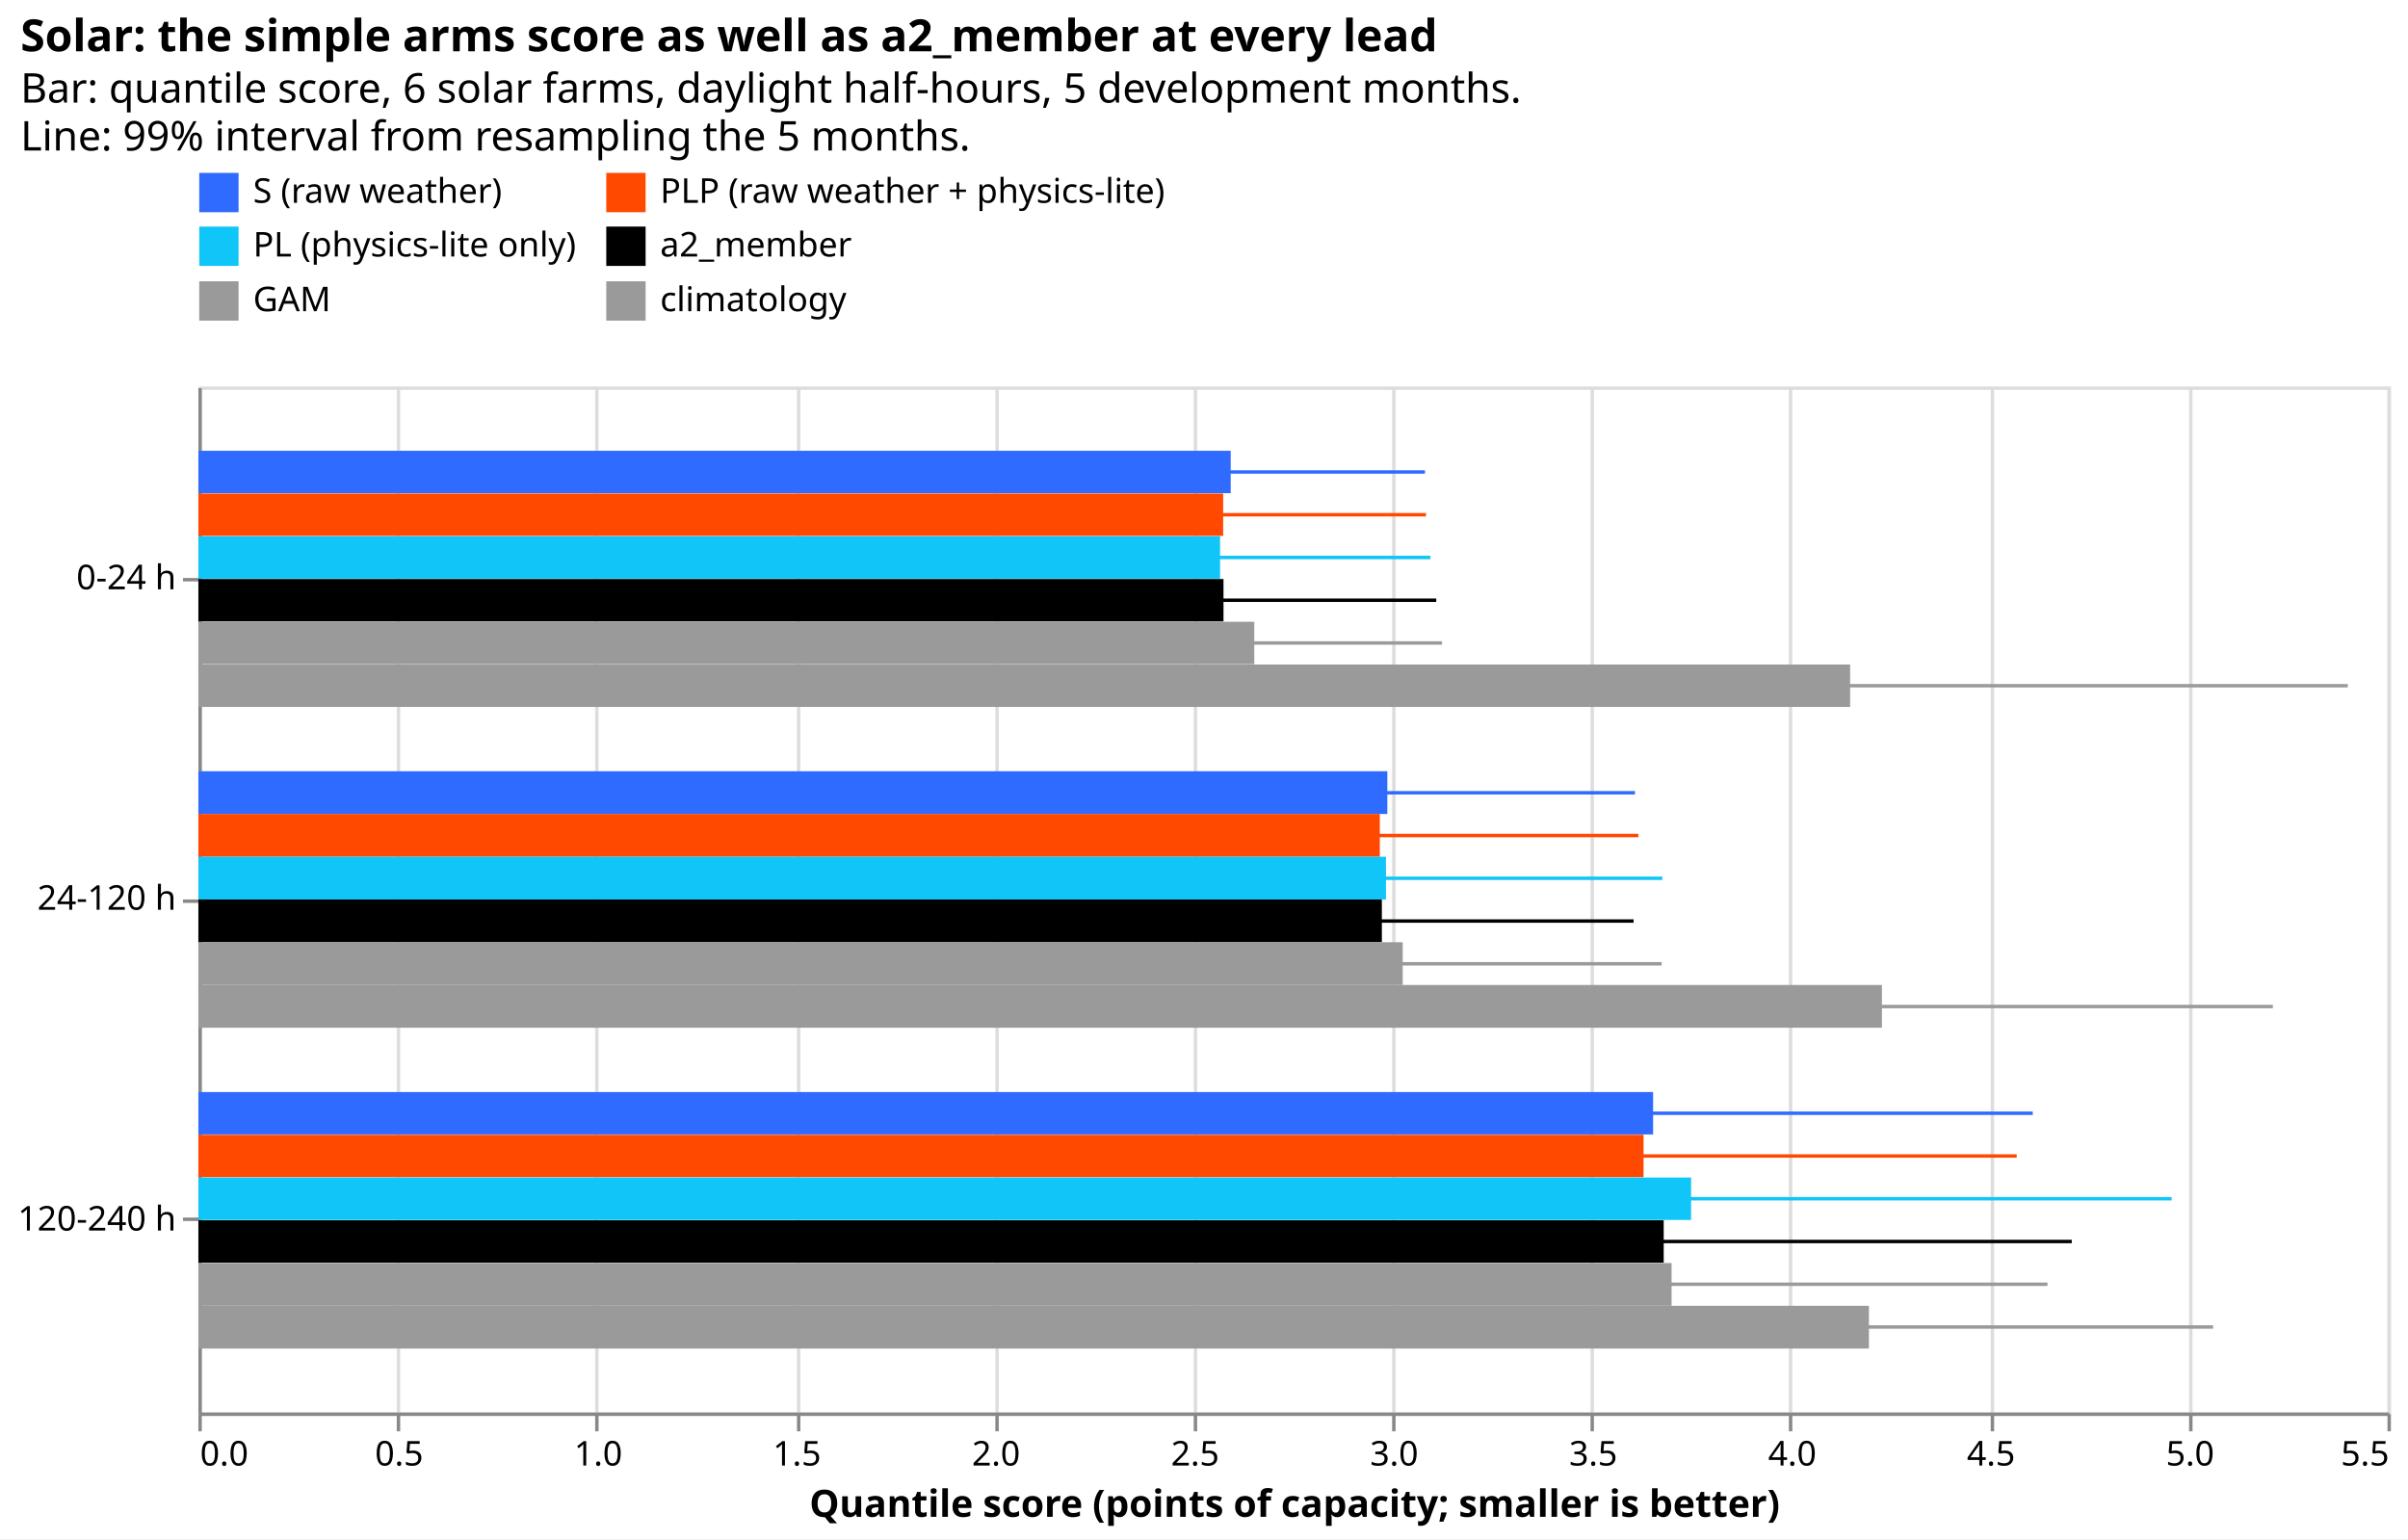
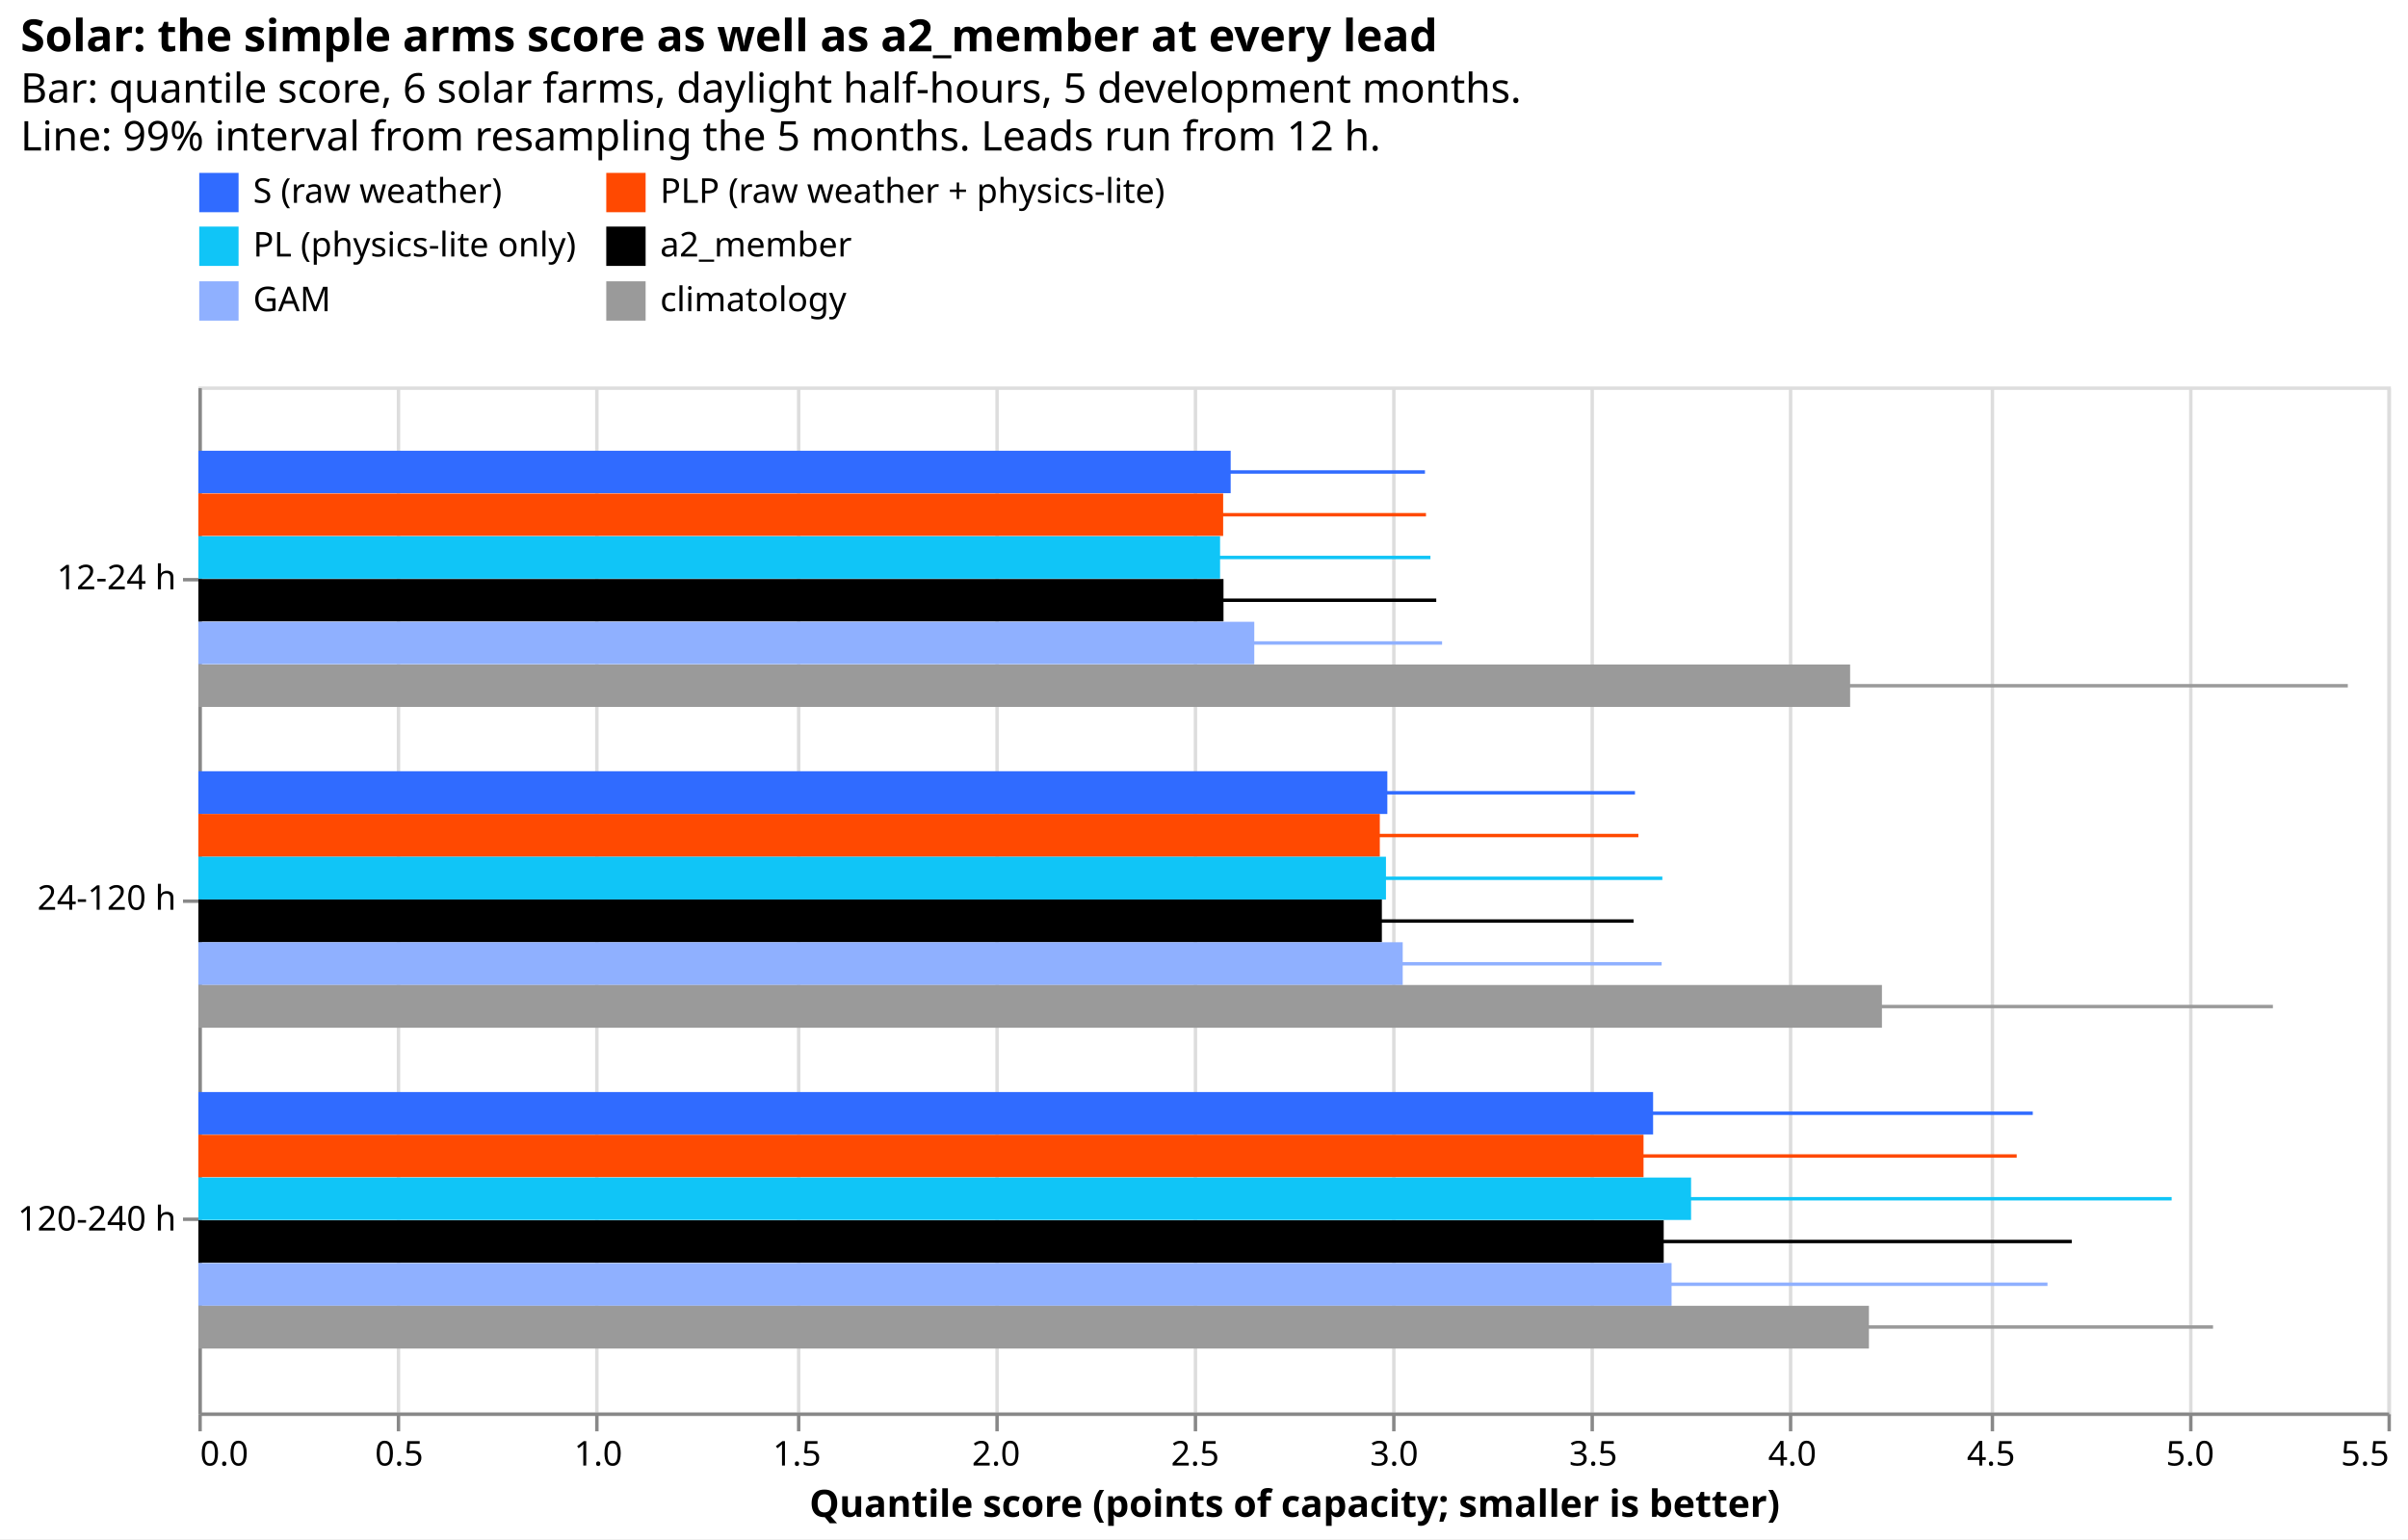
<svg xmlns="http://www.w3.org/2000/svg" width="704" height="450" class="marks" viewBox="0 0 704 450">
  <path fill="#fff" d="M0 0h704v450H0z" />
  <g fill="none" stroke-miterlimit="10" aria-roledescription="group mark container" class="mark-group role-frame root">
    <path stroke="#ddd" d="M58.5 113.5h640v300h-640Z" aria-hidden="true" class="background" />
    <g aria-hidden="true" class="mark-group role-axis">
      <path stroke="#ddd" d="M58.5 413.5v-300m58 300v-300m58 300v-300m59 300v-300m58 300v-300m58 300v-300m58 300v-300m58 300v-300m58 300v-300m59 300v-300m58 300v-300m58 300v-300" class="mark-rule role-axis-grid" pointer-events="none" />
    </g>
    <g aria-label="X-axis titled 'Quantile score (points of capacity; smaller is better)' for a linear scale with values from 0 to 6" aria-roledescription="axis" class="mark-group role-axis" pointer-events="none">
      <path stroke="#888" d="M58.5 413.5v5m58-5v5m58-5v5m59-5v5m58-5v5m58-5v5m58-5v5m58-5v5m58-5v5m59-5v5m58-5v5m58-5v5" class="mark-rule role-axis-tick" />
      <g fill="#000" class="mark-text role-axis-label" font-family="sans-serif" font-size="10">
        <text transform="translate(58.5 428.5)">0.0</text>
        <text text-anchor="middle" transform="translate(116.7 428.5)">0.5</text>
        <text text-anchor="middle" transform="translate(174.9 428.5)">1.0</text>
        <text text-anchor="middle" transform="translate(233 428.5)">1.5</text>
        <text text-anchor="middle" transform="translate(291.2 428.5)">2.0</text>
        <text text-anchor="middle" transform="translate(349.4 428.5)">2.5</text>
        <text text-anchor="middle" transform="translate(407.6 428.5)">3.0</text>
        <text text-anchor="middle" transform="translate(465.8 428.5)">3.5</text>
        <text text-anchor="middle" transform="translate(524 428.5)">4.0</text>
        <text text-anchor="middle" transform="translate(582.1 428.5)">4.5</text>
        <text text-anchor="middle" transform="translate(640.3 428.5)">5.0</text>
        <text text-anchor="end" transform="translate(698.5 428.5)">5.5</text>
      </g>
      <path stroke="#888" d="M58.5 413.5h640" class="mark-rule role-axis-domain" />
      <text fill="#000" class="mark-text role-axis-title" font-family="sans-serif" font-size="11" font-weight="bold" text-anchor="middle" transform="translate(378.5 443.5)">Quantile score (points of capacity; smaller is better)</text>
    </g>
    <g aria-label="Y-axis for a discrete scale with 3 values: 0-24 h, 24-120 h, 120-240 h" aria-roledescription="axis" class="mark-group role-axis" pointer-events="none">
      <path stroke="#888" d="M58.5 169.5h-5m5 94h-5m5 93h-5" class="mark-rule role-axis-tick" />
      <g fill="#000" class="mark-text role-axis-label" font-family="sans-serif" font-size="10" text-anchor="end">
-         <text transform="translate(51.5 172.3)">0-24 h</text>
+         <text transform="translate(51.5 172.3)">12-24 h</text>
        <text transform="translate(51.5 266)">24-120 h</text>
        <text transform="translate(51.5 359.8)">120-240 h</text>
      </g>
      <path stroke="#888" d="M58.5 113.5v300" class="mark-rule role-axis-domain" />
    </g>
    <g aria-roledescription="rect mark container" class="mark-rect role-mark layer_0_marks">
      <path fill="#306bff" d="M58 131.8h301.8v12.4H58Z" aria-label="Quantile score (points of capacity; smaller is better): 2.59349846711; band: 0-24 h; arm: S (raw weather)" aria-roledescription="bar" />
      <path fill="#306bff" d="M58 225.5h347.6V238H58Z" aria-label="Quantile score (points of capacity; smaller is better): 2.98694188409; band: 24-120 h; arm: S (raw weather)" aria-roledescription="bar" />
      <path fill="#306bff" d="M58 319.3h425.3v12.4H58Z" aria-label="Quantile score (points of capacity; smaller is better): 3.65484173281; band: 120-240 h; arm: S (raw weather)" aria-roledescription="bar" />
      <path fill="#ff4901" d="M58 144.3h299.6v12.4H58Z" aria-label="Quantile score (points of capacity; smaller is better): 2.57439757597; band: 0-24 h; arm: PLP (raw weather + physics-lite)" aria-roledescription="bar" />
      <path fill="#ff4901" d="M58 238h345.4v12.5H58Z" aria-label="Quantile score (points of capacity; smaller is better): 2.96841486306; band: 24-120 h; arm: PLP (raw weather + physics-lite)" aria-roledescription="bar" />
      <path fill="#ff4901" d="M58 331.8h422.5v12.4H58Z" aria-label="Quantile score (points of capacity; smaller is better): 3.63103452987; band: 120-240 h; arm: PLP (raw weather + physics-lite)" aria-roledescription="bar" />
      <path fill="#10c5f7" d="M58 156.8h298.7v12.4H58Z" aria-label="Quantile score (points of capacity; smaller is better): 2.56721257683; band: 0-24 h; arm: PL (physics-lite only)" aria-roledescription="bar" />
      <path fill="#10c5f7" d="M58 250.5h347.2V263H58Z" aria-label="Quantile score (points of capacity; smaller is better): 2.98398794884; band: 24-120 h; arm: PL (physics-lite only)" aria-roledescription="bar" />
      <path fill="#10c5f7" d="M58 344.3h436.4v12.4H58Z" aria-label="Quantile score (points of capacity; smaller is better): 3.74996885513; band: 120-240 h; arm: PL (physics-lite only)" aria-roledescription="bar" />
      <path fill="#000" d="M58 169.3h299.7v12.4H58Z" aria-label="Quantile score (points of capacity; smaller is better): 2.57569880336; band: 0-24 h; arm: a2_member" aria-roledescription="bar" />
      <path fill="#000" d="M58 263h346v12.5H58Z" aria-label="Quantile score (points of capacity; smaller is better): 2.9738547619; band: 24-120 h; arm: a2_member" aria-roledescription="bar" />
      <path fill="#000" d="M58 356.8h428.4v12.4H58Z" aria-label="Quantile score (points of capacity; smaller is better): 3.6818567884; band: 120-240 h; arm: a2_member" aria-roledescription="bar" />
-       <path fill="#9a9a9a" d="M58 181.8h308.7v12.4H58Z" aria-label="Quantile score (points of capacity; smaller is better): 2.65281088403; band: 0-24 h; arm: GAM" aria-roledescription="bar" />
-       <path fill="#9a9a9a" d="M58 275.5h352.1V288H58Z" aria-label="Quantile score (points of capacity; smaller is better): 3.02598245029; band: 24-120 h; arm: GAM" aria-roledescription="bar" />
-       <path fill="#9a9a9a" d="M58 369.3h430.7v12.5H58Z" aria-label="Quantile score (points of capacity; smaller is better): 3.70106523171; band: 120-240 h; arm: GAM" aria-roledescription="bar" />
+       <path fill="#8fb0ff" d="M58 181.8h308.7v12.4H58Z" aria-label="Quantile score (points of capacity; smaller is better): 2.65281088403; band: 0-24 h; arm: GAM" aria-roledescription="bar" />
+       <path fill="#8fb0ff" d="M58 275.5h352.1V288H58Z" aria-label="Quantile score (points of capacity; smaller is better): 3.02598245029; band: 24-120 h; arm: GAM" aria-roledescription="bar" />
+       <path fill="#8fb0ff" d="M58 369.3h430.7v12.5H58Z" aria-label="Quantile score (points of capacity; smaller is better): 3.70106523171; band: 120-240 h; arm: GAM" aria-roledescription="bar" />
      <path fill="#9a9a9a" d="M58 194.3h482.9v12.4H58Z" aria-label="Quantile score (points of capacity; smaller is better): 4.14964818054; band: 0-24 h; arm: climatology" aria-roledescription="bar" />
      <path fill="#9a9a9a" d="M58 288h492.2v12.5H58Z" aria-label="Quantile score (points of capacity; smaller is better): 4.2296701521; band: 24-120 h; arm: climatology" aria-roledescription="bar" />
      <path fill="#9a9a9a" d="M58 381.8h488.4v12.5H58Z" aria-label="Quantile score (points of capacity; smaller is better): 4.19746923466; band: 120-240 h; arm: climatology" aria-roledescription="bar" />
    </g>
    <g aria-roledescription="rule mark container" class="mark-rule role-mark layer_1_marks">
      <path stroke="#306bff" d="M257.2 138h159.4" aria-label="score_lo: 1.71228878379; band: 0-24 h; score_hi: 3.08226515235; arm: S (raw weather)" aria-roledescription="rule mark" />
      <path stroke="#306bff" d="M306 231.8h172" aria-label="score_lo: 2.131456703; band: 24-120 h; score_hi: 3.60958912124; arm: S (raw weather)" aria-roledescription="rule mark" />
      <path stroke="#306bff" d="M381.4 325.5h212.9" aria-label="score_lo: 2.77919199547; band: 120-240 h; score_hi: 4.60901635989; arm: S (raw weather)" aria-roledescription="rule mark" />
      <path stroke="#ff4901" d="M254.2 150.5h162.7" aria-label="score_lo: 1.68579465109; band: 0-24 h; score_hi: 3.08409366831; arm: PLP (raw weather + physics-lite)" aria-roledescription="rule mark" />
      <path stroke="#ff4901" d="M300.2 244.3H479" aria-label="score_lo: 2.08148909574; band: 24-120 h; score_hi: 3.61824309801; arm: PLP (raw weather + physics-lite)" aria-roledescription="rule mark" />
      <path stroke="#ff4901" d="M378.2 338h211.4" aria-label="score_lo: 2.75210267656; band: 120-240 h; score_hi: 4.56859517364; arm: PLP (raw weather + physics-lite)" aria-roledescription="rule mark" />
      <path stroke="#10c5f7" d="M246 163h172.2" aria-label="score_lo: 1.61481730305; band: 0-24 h; score_hi: 3.09589779772; arm: PL (physics-lite only)" aria-roledescription="rule mark" />
      <path stroke="#10c5f7" d="M292.9 256.8H486" aria-label="score_lo: 2.01831043298; band: 24-120 h; score_hi: 3.67900584032; arm: PL (physics-lite only)" aria-roledescription="rule mark" />
      <path stroke="#10c5f7" d="M365.7 350.5h269.2" aria-label="score_lo: 2.64408437117; band: 120-240 h; score_hi: 4.95781545679; arm: PL (physics-lite only)" aria-roledescription="rule mark" />
      <path stroke="#000" d="M253.4 175.5h166.5" aria-label="score_lo: 1.67915428454; band: 0-24 h; score_hi: 3.11006647162; arm: a2_member" aria-roledescription="rule mark" />
      <path stroke="#000" d="M300.5 269.3h177.1" aria-label="score_lo: 2.08396463559; band: 24-120 h; score_hi: 3.60617259456; arm: a2_member" aria-roledescription="rule mark" />
      <path stroke="#000" d="M377.5 363h228.2" aria-label="score_lo: 2.74551707747; band: 120-240 h; score_hi: 4.70651522386; arm: a2_member" aria-roledescription="rule mark" />
-       <path stroke="#9a9a9a" d="M277.3 188h144.3" aria-label="score_lo: 1.88485819049; band: 0-24 h; score_hi: 3.12459804206; arm: GAM" aria-roledescription="rule mark" />
-       <path stroke="#9a9a9a" d="M308.8 281.8h177" aria-label="score_lo: 2.15505744691; band: 24-120 h; score_hi: 3.6757802953; arm: GAM" aria-roledescription="rule mark" />
-       <path stroke="#9a9a9a" d="M374 375.5h224.6" aria-label="score_lo: 2.71540097989; band: 120-240 h; score_hi: 4.64586473833; arm: GAM" aria-roledescription="rule mark" />
+       <path stroke="#8fb0ff" d="M277.3 188h144.3" aria-label="score_lo: 1.88485819049; band: 0-24 h; score_hi: 3.12459804206; arm: GAM" aria-roledescription="rule mark" />
+       <path stroke="#8fb0ff" d="M308.8 281.8h177" aria-label="score_lo: 2.15505744691; band: 24-120 h; score_hi: 3.6757802953; arm: GAM" aria-roledescription="rule mark" />
+       <path stroke="#8fb0ff" d="M374 375.5h224.6" aria-label="score_lo: 2.71540097989; band: 120-240 h; score_hi: 4.64586473833; arm: GAM" aria-roledescription="rule mark" />
      <path stroke="#9a9a9a" d="M407.7 200.5h278.7" aria-label="score_lo: 3.0056585356; band: 0-24 h; score_hi: 5.40075610618; arm: climatology" aria-roledescription="rule mark" />
      <path stroke="#9a9a9a" d="M419.5 294.3h245" aria-label="score_lo: 3.10637379673; band: 24-120 h; score_hi: 5.21167837968; arm: climatology" aria-roledescription="rule mark" />
      <path stroke="#9a9a9a" d="M442.8 388H647" aria-label="score_lo: 3.30700051053; band: 120-240 h; score_hi: 5.06097667722; arm: climatology" aria-roledescription="rule mark" />
    </g>
    <g aria-label="Symbol legend for fill color and stroke color with 6 values: S (raw weather), PLP (raw weather + physics-lite), PL (physics-lite only), a2_member, GAM, climatology" aria-roledescription="legend" class="mark-group role-legend">
      <path d="M58 50h279v45H58Z" aria-hidden="true" class="background" pointer-events="none" />
      <g class="mark-group role-legend-entry">
        <g aria-roledescription="group mark container" class="mark-group role-scope" pointer-events="none">
          <path d="M58 50.3h107.9v12.5H58Z" aria-hidden="true" class="background" />
          <path fill="#306bff" stroke="#306bff" stroke-width="1.5" d="M59 51.3h10v10H59Z" class="mark-symbol role-legend-symbol" />
          <text fill="#000" class="mark-text role-legend-label" font-family="sans-serif" font-size="10" transform="translate(74 59.3)">S (raw weather)</text>
          <path d="M177 50.3h159.5v12.5H177Z" aria-hidden="true" class="background" />
          <path fill="#ff4901" stroke="#ff4901" stroke-width="1.5" d="M178 51.3h10v10h-10Z" class="mark-symbol role-legend-symbol" />
          <text fill="#000" class="mark-text role-legend-label" font-family="sans-serif" font-size="10" transform="translate(193 59.3)">PLP (raw weather + physics-lite)</text>
          <path d="M58 66h107.9v12.5H58Z" aria-hidden="true" class="background" />
          <path fill="#10c5f7" stroke="#10c5f7" stroke-width="1.5" d="M59 67h10v10H59Z" class="mark-symbol role-legend-symbol" />
          <text fill="#000" class="mark-text role-legend-label" font-family="sans-serif" font-size="10" transform="translate(74 75)">PL (physics-lite only)</text>
          <path d="M177 66h159.5v12.5H177Z" aria-hidden="true" class="background" />
          <path fill="#000" stroke="#000" stroke-width="1.5" d="M178 67h10v10h-10Z" class="mark-symbol role-legend-symbol" />
          <text fill="#000" class="mark-text role-legend-label" font-family="sans-serif" font-size="10" transform="translate(193 75)">a2_member</text>
          <path d="M58 82h107.9v12.5H58Z" aria-hidden="true" class="background" />
-           <path fill="#9a9a9a" stroke="#9a9a9a" stroke-width="1.5" d="M59 83h10v10H59Z" class="mark-symbol role-legend-symbol" />
+           <path fill="#8fb0ff" stroke="#8fb0ff" stroke-width="1.5" d="M59 83h10v10H59Z" class="mark-symbol role-legend-symbol" />
          <text fill="#000" class="mark-text role-legend-label" font-family="sans-serif" font-size="10" transform="translate(74 91)">GAM</text>
          <path d="M177 82h159.5v12.5H177Z" aria-hidden="true" class="background" />
          <path fill="#9a9a9a" stroke="#9a9a9a" stroke-width="1.5" d="M178 83h10v10h-10Z" class="mark-symbol role-legend-symbol" />
          <text fill="#000" class="mark-text role-legend-label" font-family="sans-serif" font-size="10" transform="translate(193 91)">climatology</text>
        </g>
      </g>
    </g>
    <g fill="#000" class="mark-group role-title" font-family="sans-serif" pointer-events="none">
      <text aria-label="Title text 'Solar: the simple arms score as well as a2_member at every lead'" aria-roledescription="title" class="mark-text role-title-text" font-size="13" font-weight="bold" transform="translate(6 15)">Solar: the simple arms score as well as a2_member at every lead</text>
-       <text aria-label="Subtitle text 'Bar: quantile score, 6 solar farms, daylight half-hours, 5 development months. Line: 99% interval from resampling the 5 months.'" aria-roledescription="subtitle" class="mark-text role-title-subtitle" font-size="12" transform="translate(6 30)">
+       <text aria-label="Subtitle text 'Bar: quantile score, 6 solar farms, daylight half-hours, 5 development months. Line: 99% interval from resampling the 5 months. Leads run from 12 h.'" aria-roledescription="subtitle" class="mark-text role-title-subtitle" font-size="12" transform="translate(6 30)">
        <tspan>Bar: quantile score, 6 solar farms, daylight half-hours, 5 development months.</tspan>
-         <tspan x="0" dy="14">Line: 99% interval from resampling the 5 months.</tspan>
+         <tspan x="0" dy="14">Line: 99% interval from resampling the 5 months. Leads run from 12 h.</tspan>
      </text>
    </g>
  </g>
</svg>
